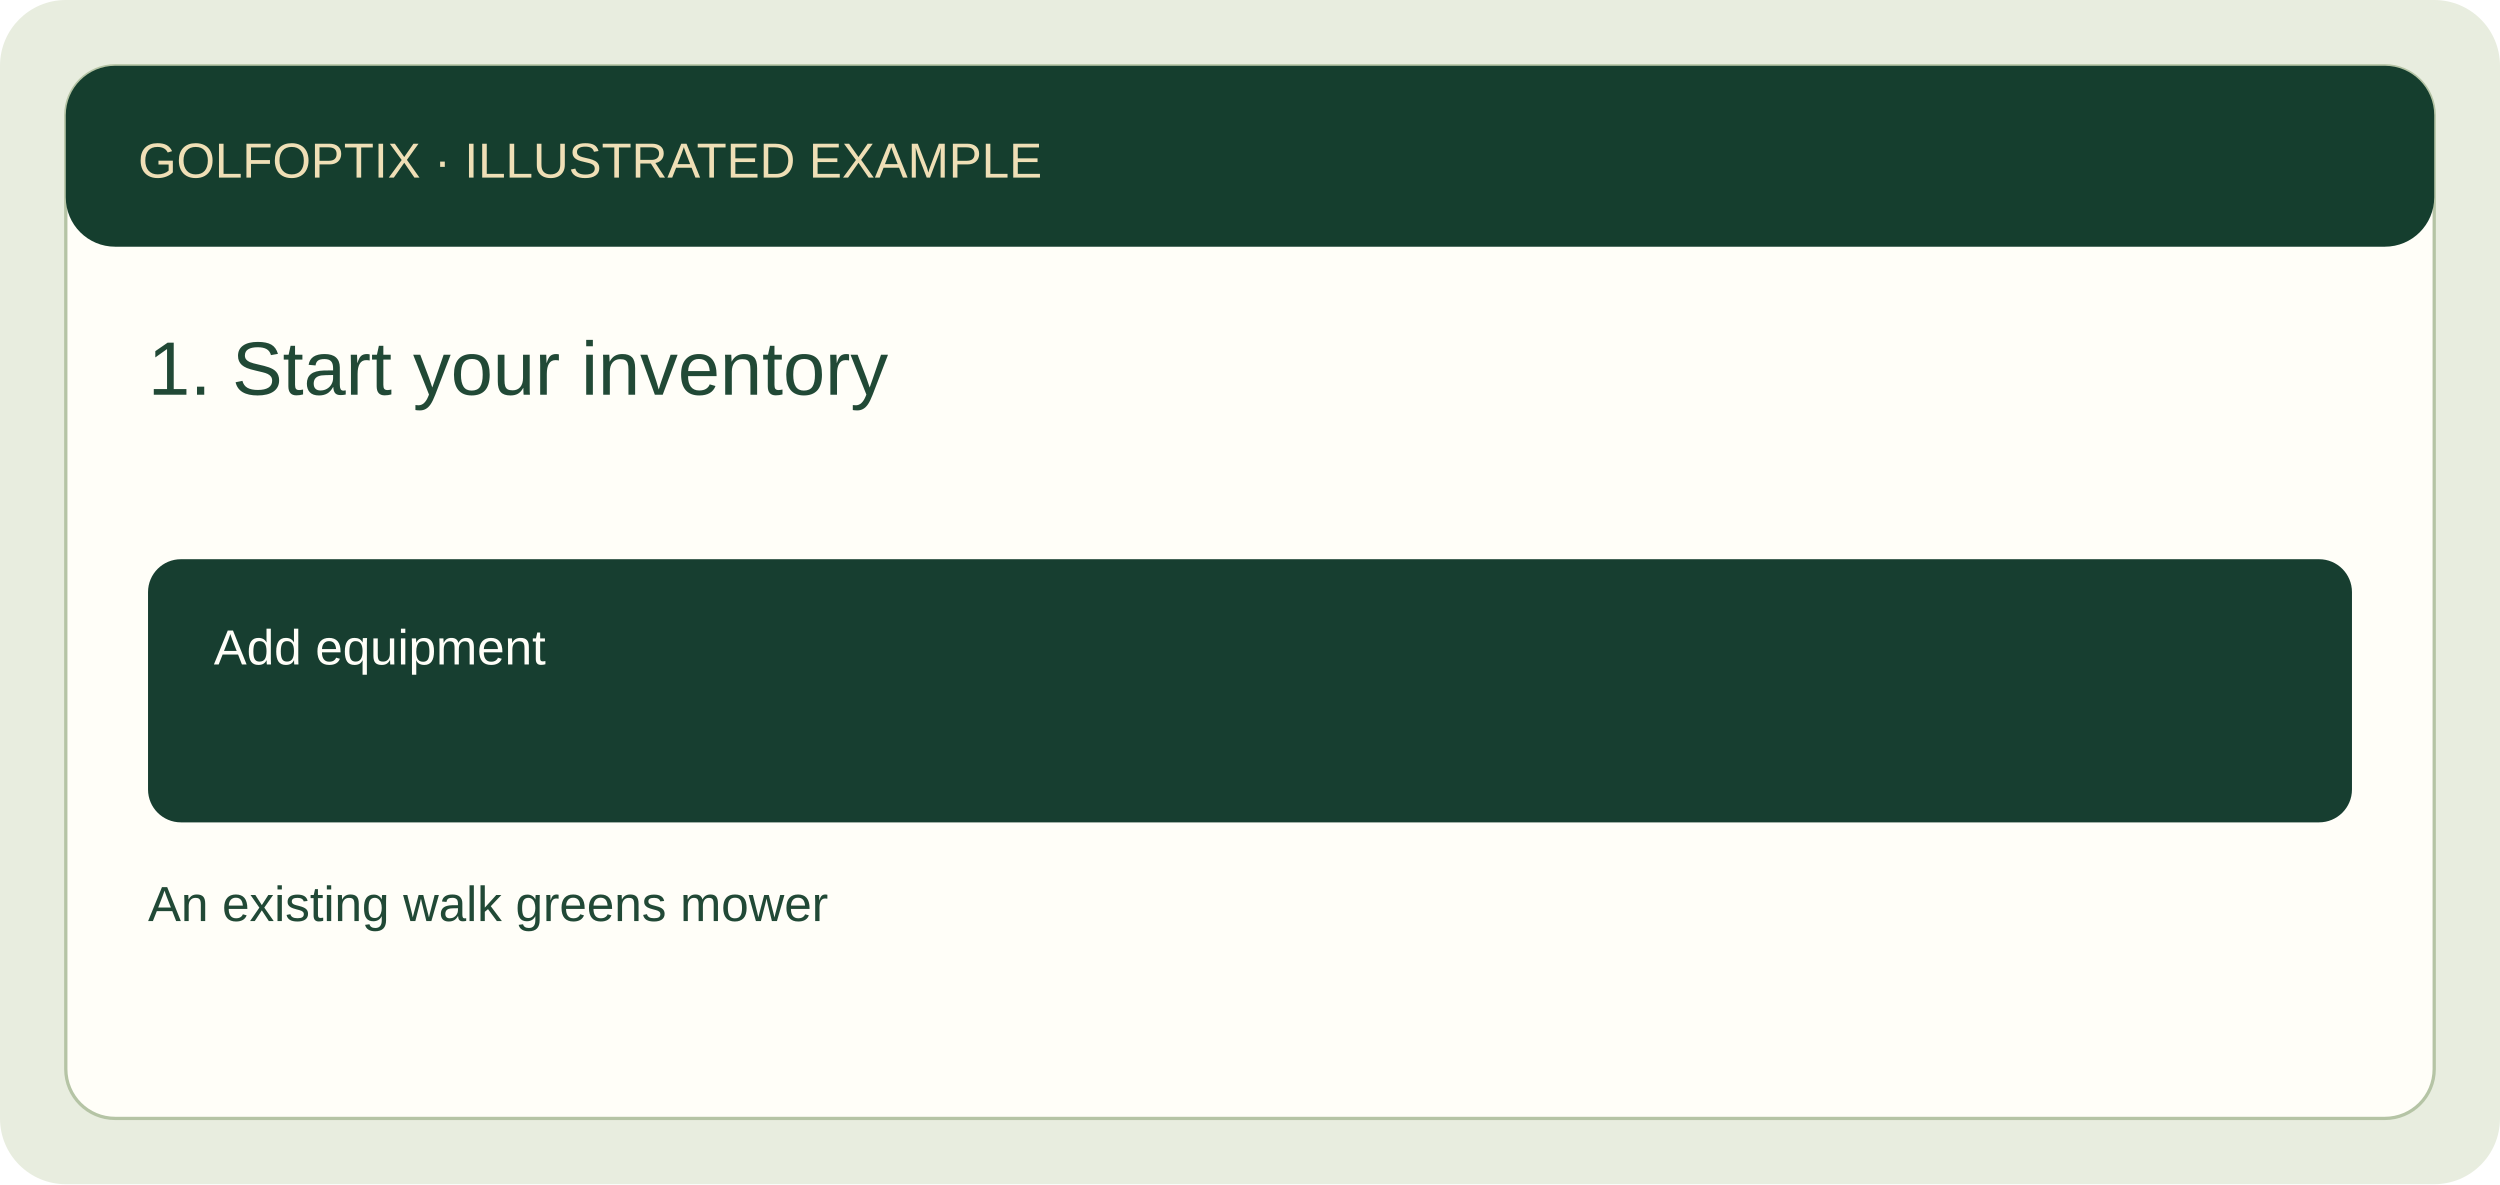
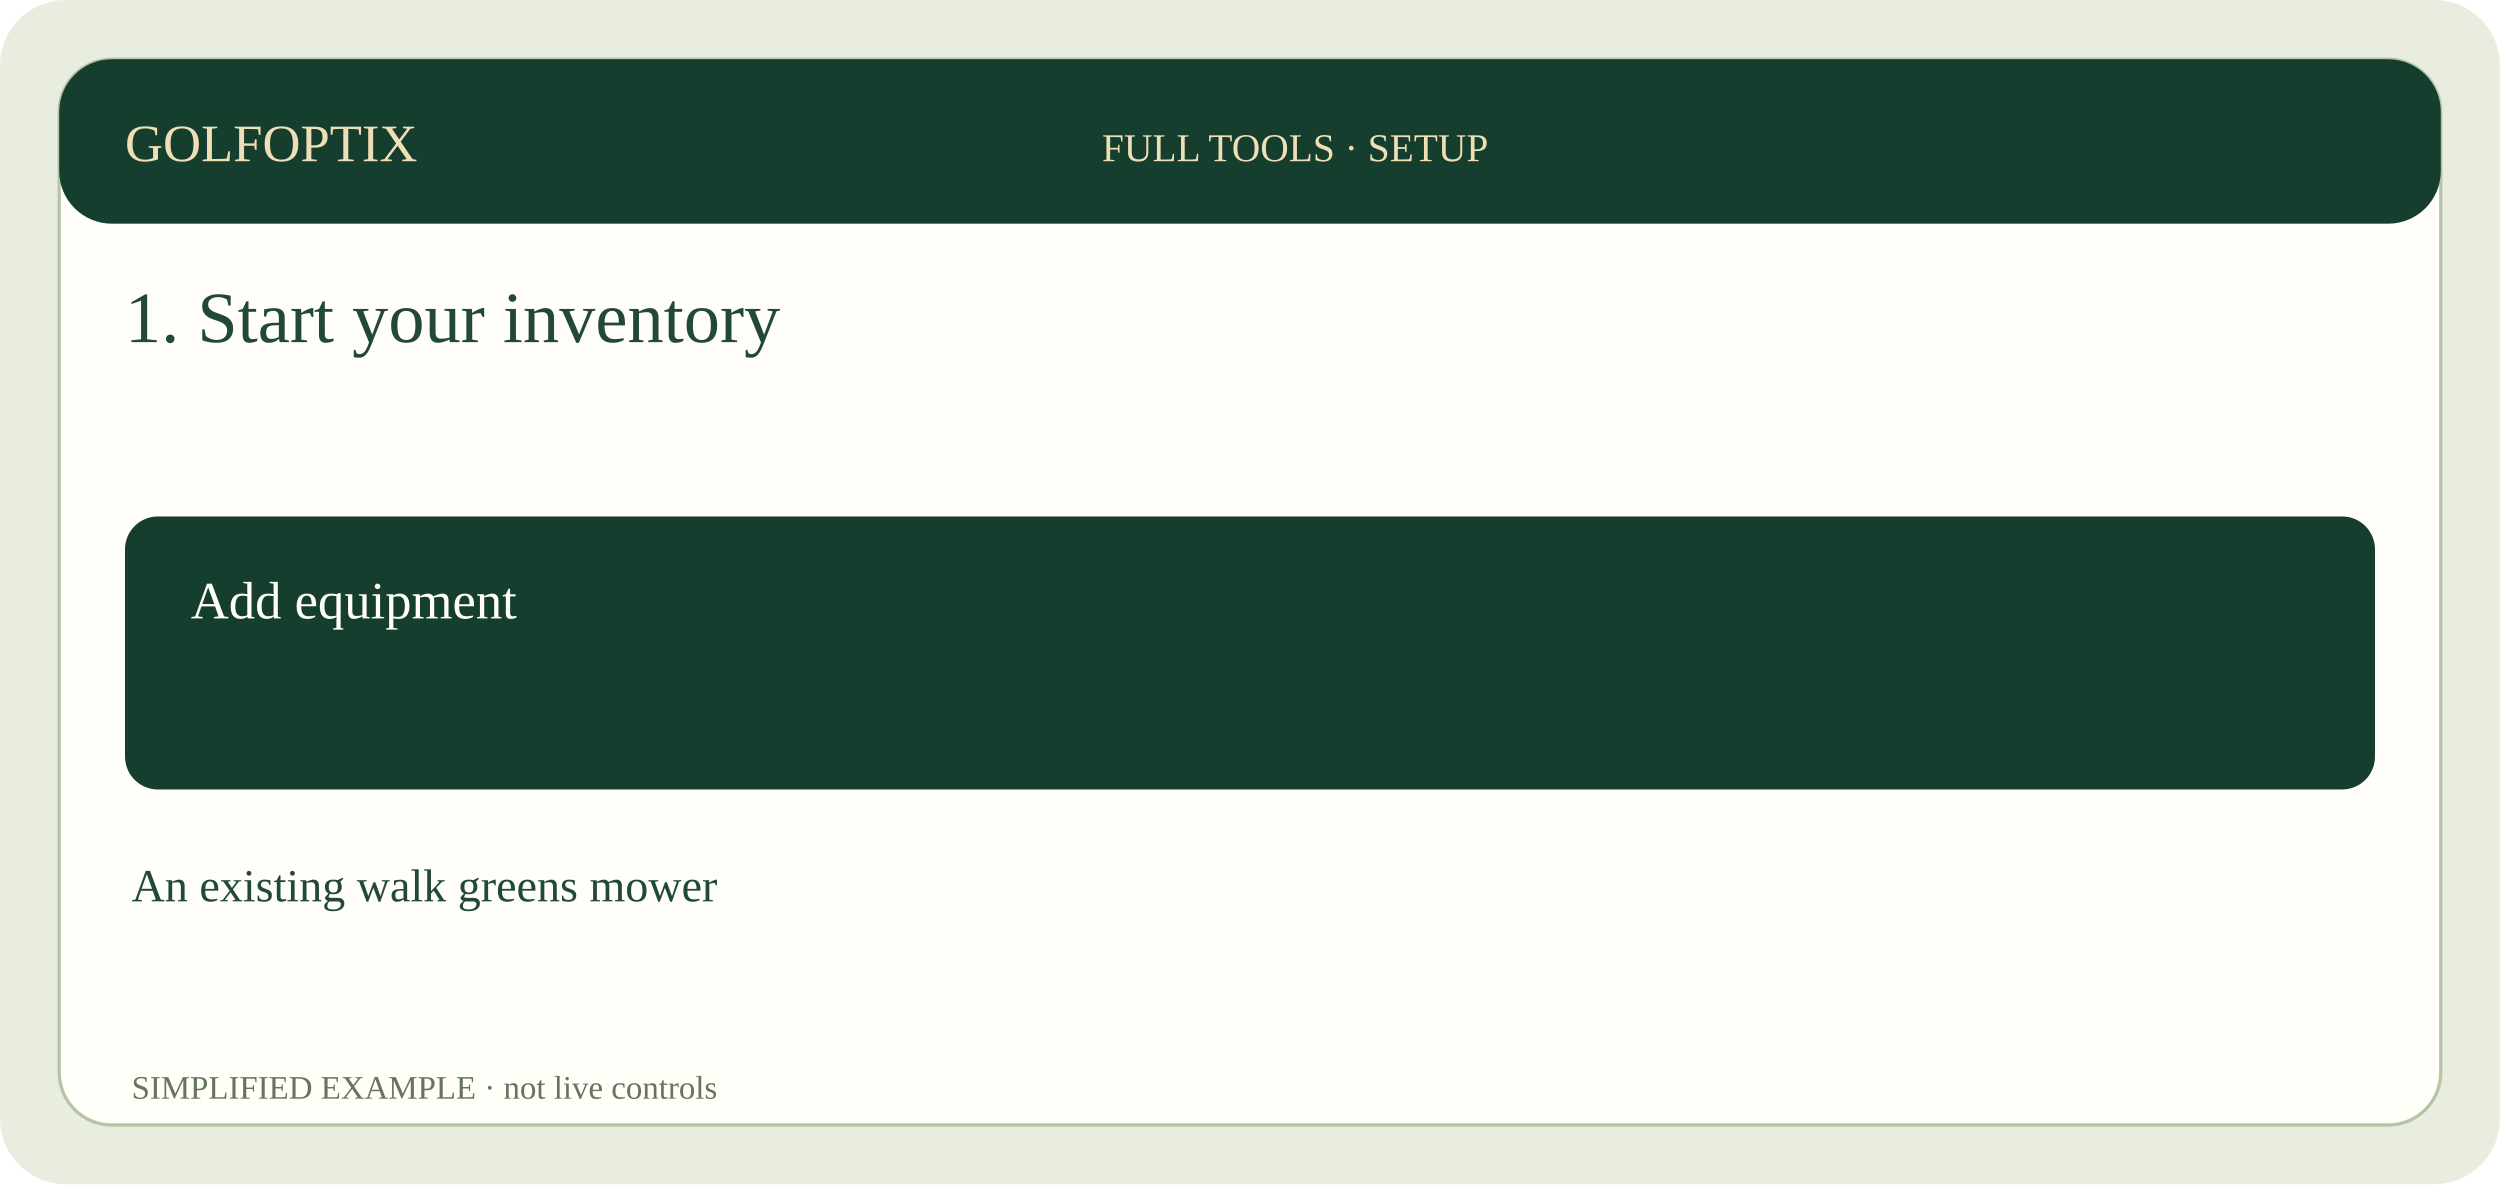
- <svg xmlns="http://www.w3.org/2000/svg" width="760" height="360" viewBox="0 0 760 360">
-   <rect width="760" height="360" rx="20" fill="#e8eddf" />
-   <rect x="20" y="20" width="720" height="320" rx="15" fill="#fffef8" stroke="#b5c4a5" />
-   <rect x="20" y="20" width="720" height="55" rx="15" fill="#153e2e" />
-   <g font-family="Arial">
-     <text x="42" y="54" font-size="15" fill="#efdfb6">GOLFOPTIX · ILLUSTRATED EXAMPLE</text>
-     <text x="45" y="120" font-size="23" fill="#214936">1. Start your inventory</text>
-     <rect x="45" y="170" width="670" height="80" rx="10" fill="#173e30" />
-     <text x="65" y="202" font-size="15" fill="#fffef8">Add equipment</text>
-     <text x="45" y="280" font-size="15" fill="#214936">An existing walk greens mower</text>
-   </g>
+ <svg xmlns="http://www.w3.org/2000/svg" width="760" height="360" viewBox="0 0 760 360" role="img" aria-label="Start your inventory">
+   <rect x="0" y="0" width="760" height="360" rx="20" fill="#e8eddf" stroke="none" />
+   <rect x="18" y="18" width="724" height="324" rx="16" fill="#fffef8" stroke="#b5c4a5" />
+   <rect x="18" y="18" width="724" height="50" rx="16" fill="#153e2e" stroke="none" />
+   <text x="38" y="49" font-size="16" fill="#efdfb6">GOLFOPTIX</text>
+   <text x="335" y="49" font-size="12" fill="#efdfb6">FULL TOOLS · SETUP</text>
+   <text x="38" y="104" font-size="22" fill="#214936">1. Start your inventory</text>
+   <rect x="38" y="157" width="684" height="83" rx="10" fill="#153e2e" stroke="none" />
+   <text x="58" y="188" font-size="16" fill="#fffef8">Add equipment</text>
+   <text x="40" y="274" font-size="14" fill="#214936">An existing walk greens mower</text>
+   <text x="40" y="334" font-size="10" fill="#65755c">SIMPLIFIED EXAMPLE · not live controls</text>
</svg>
